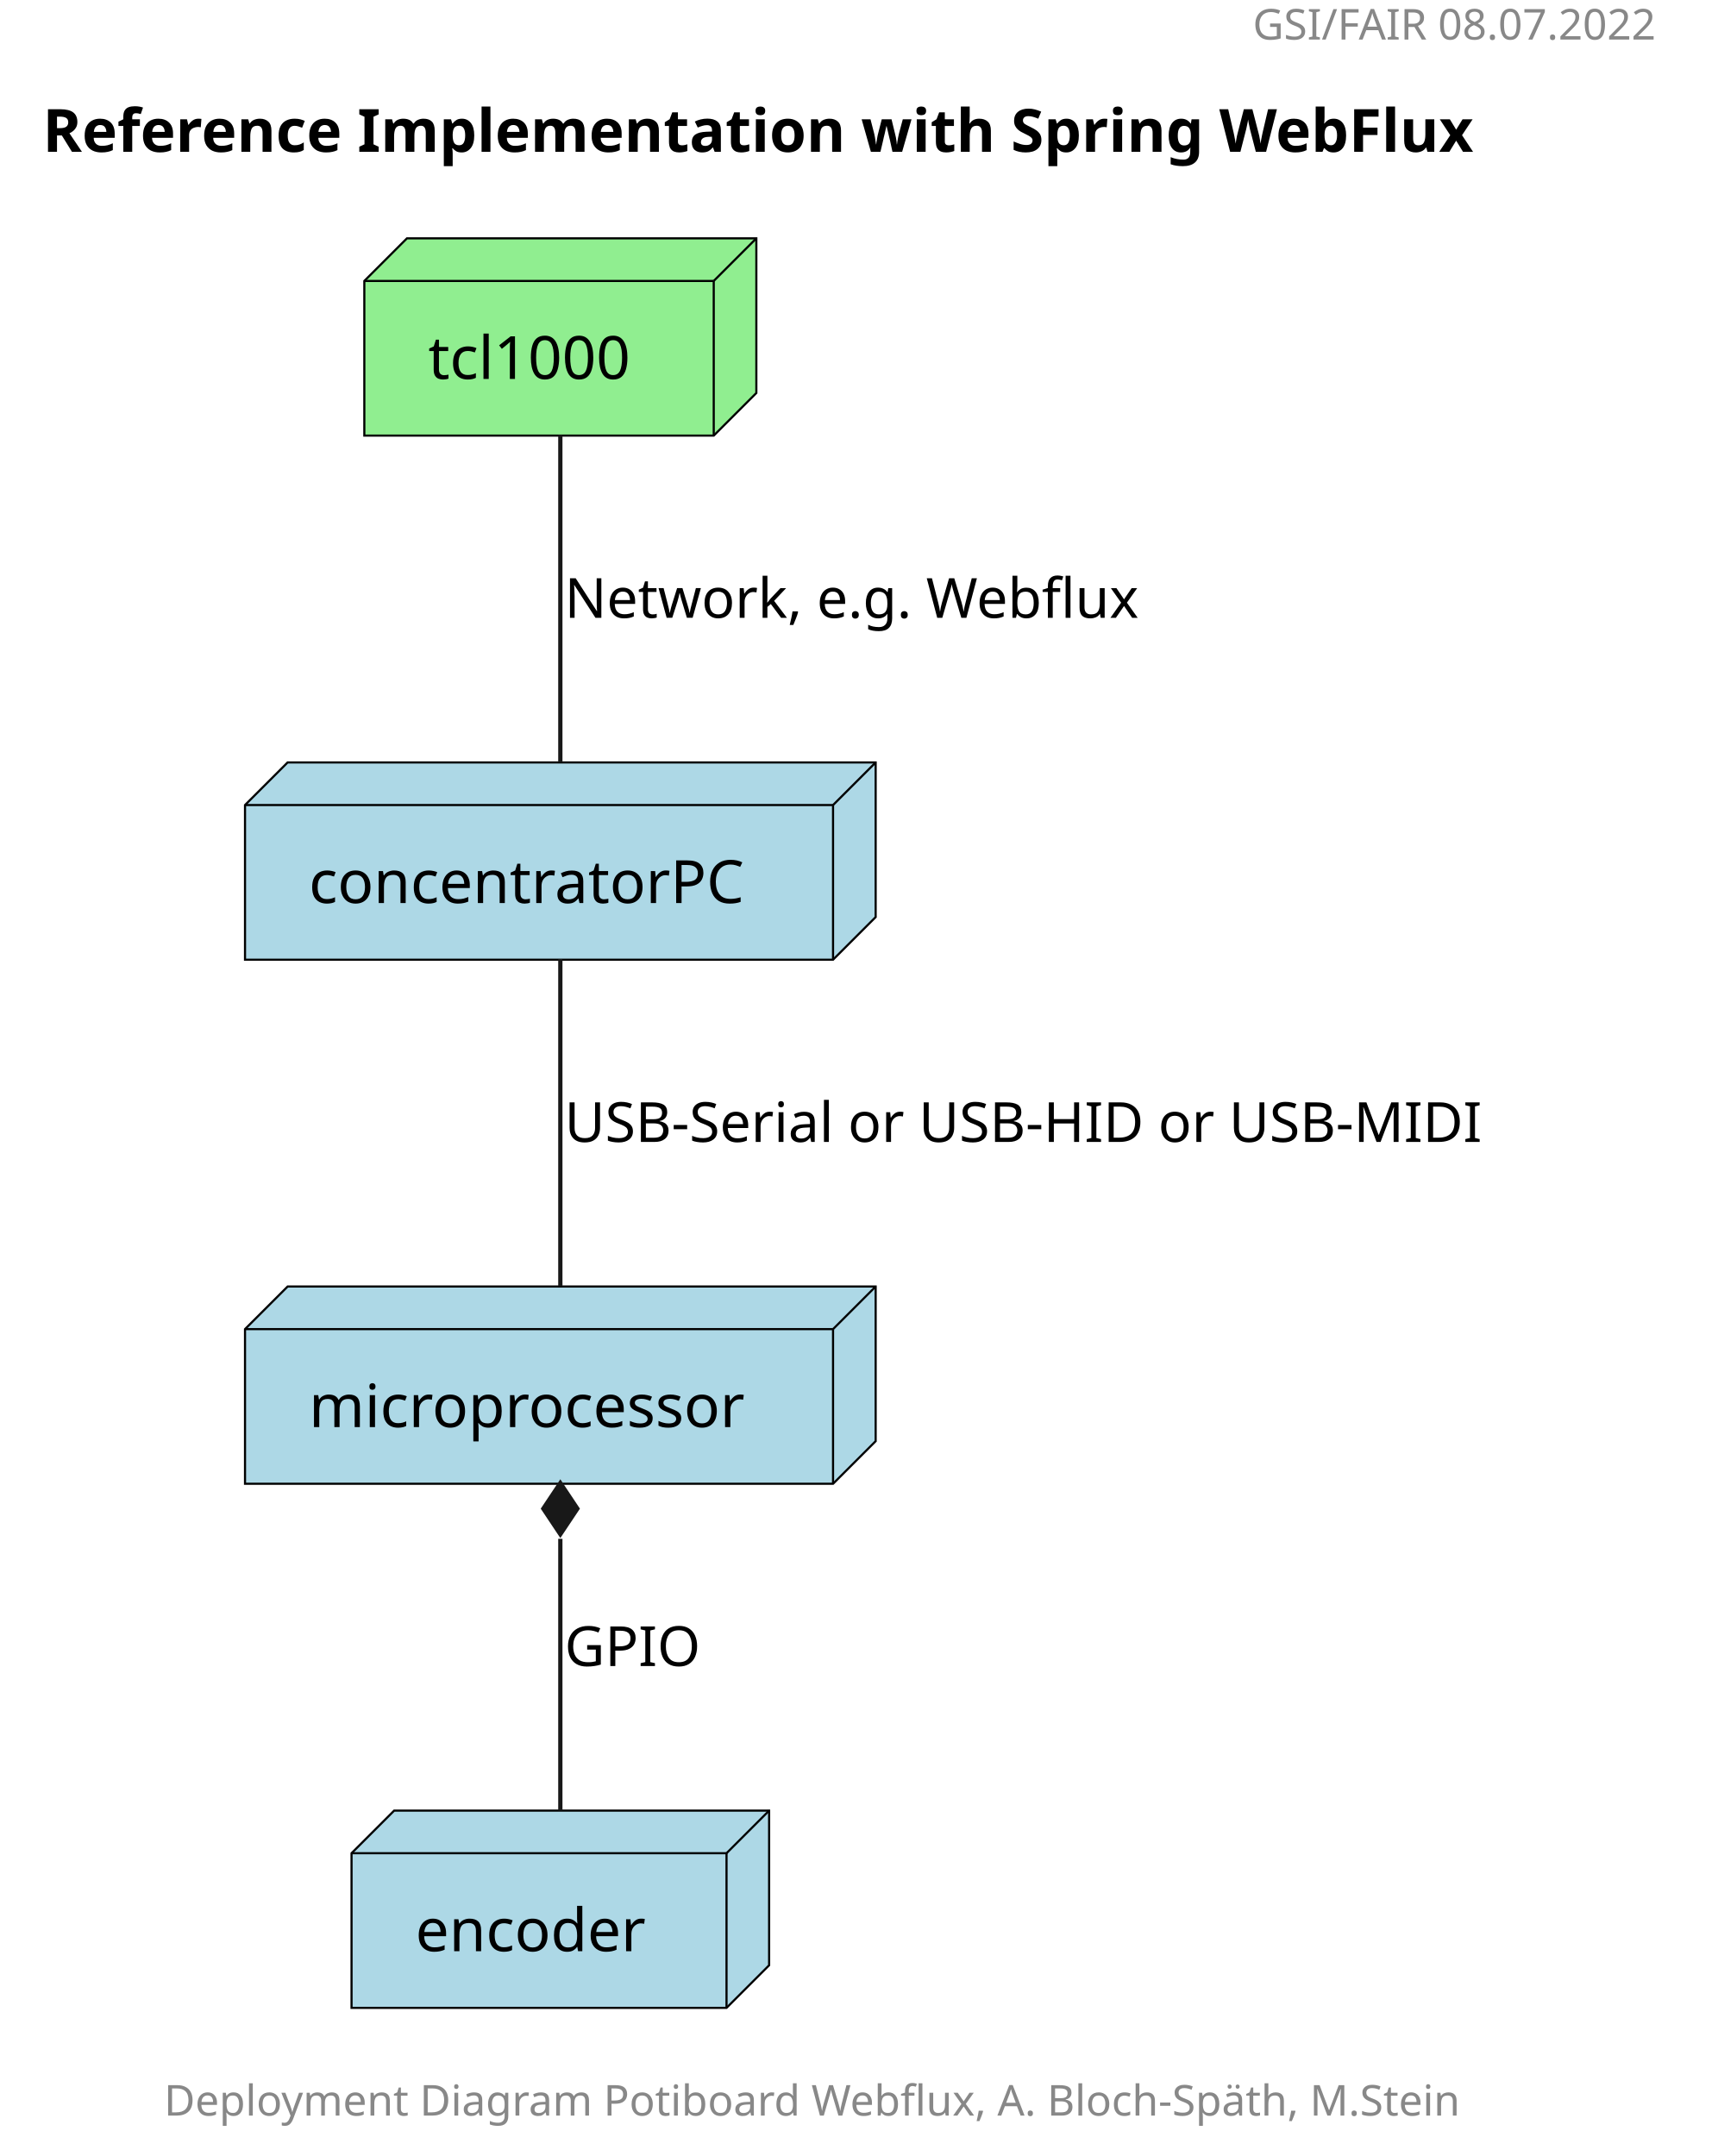
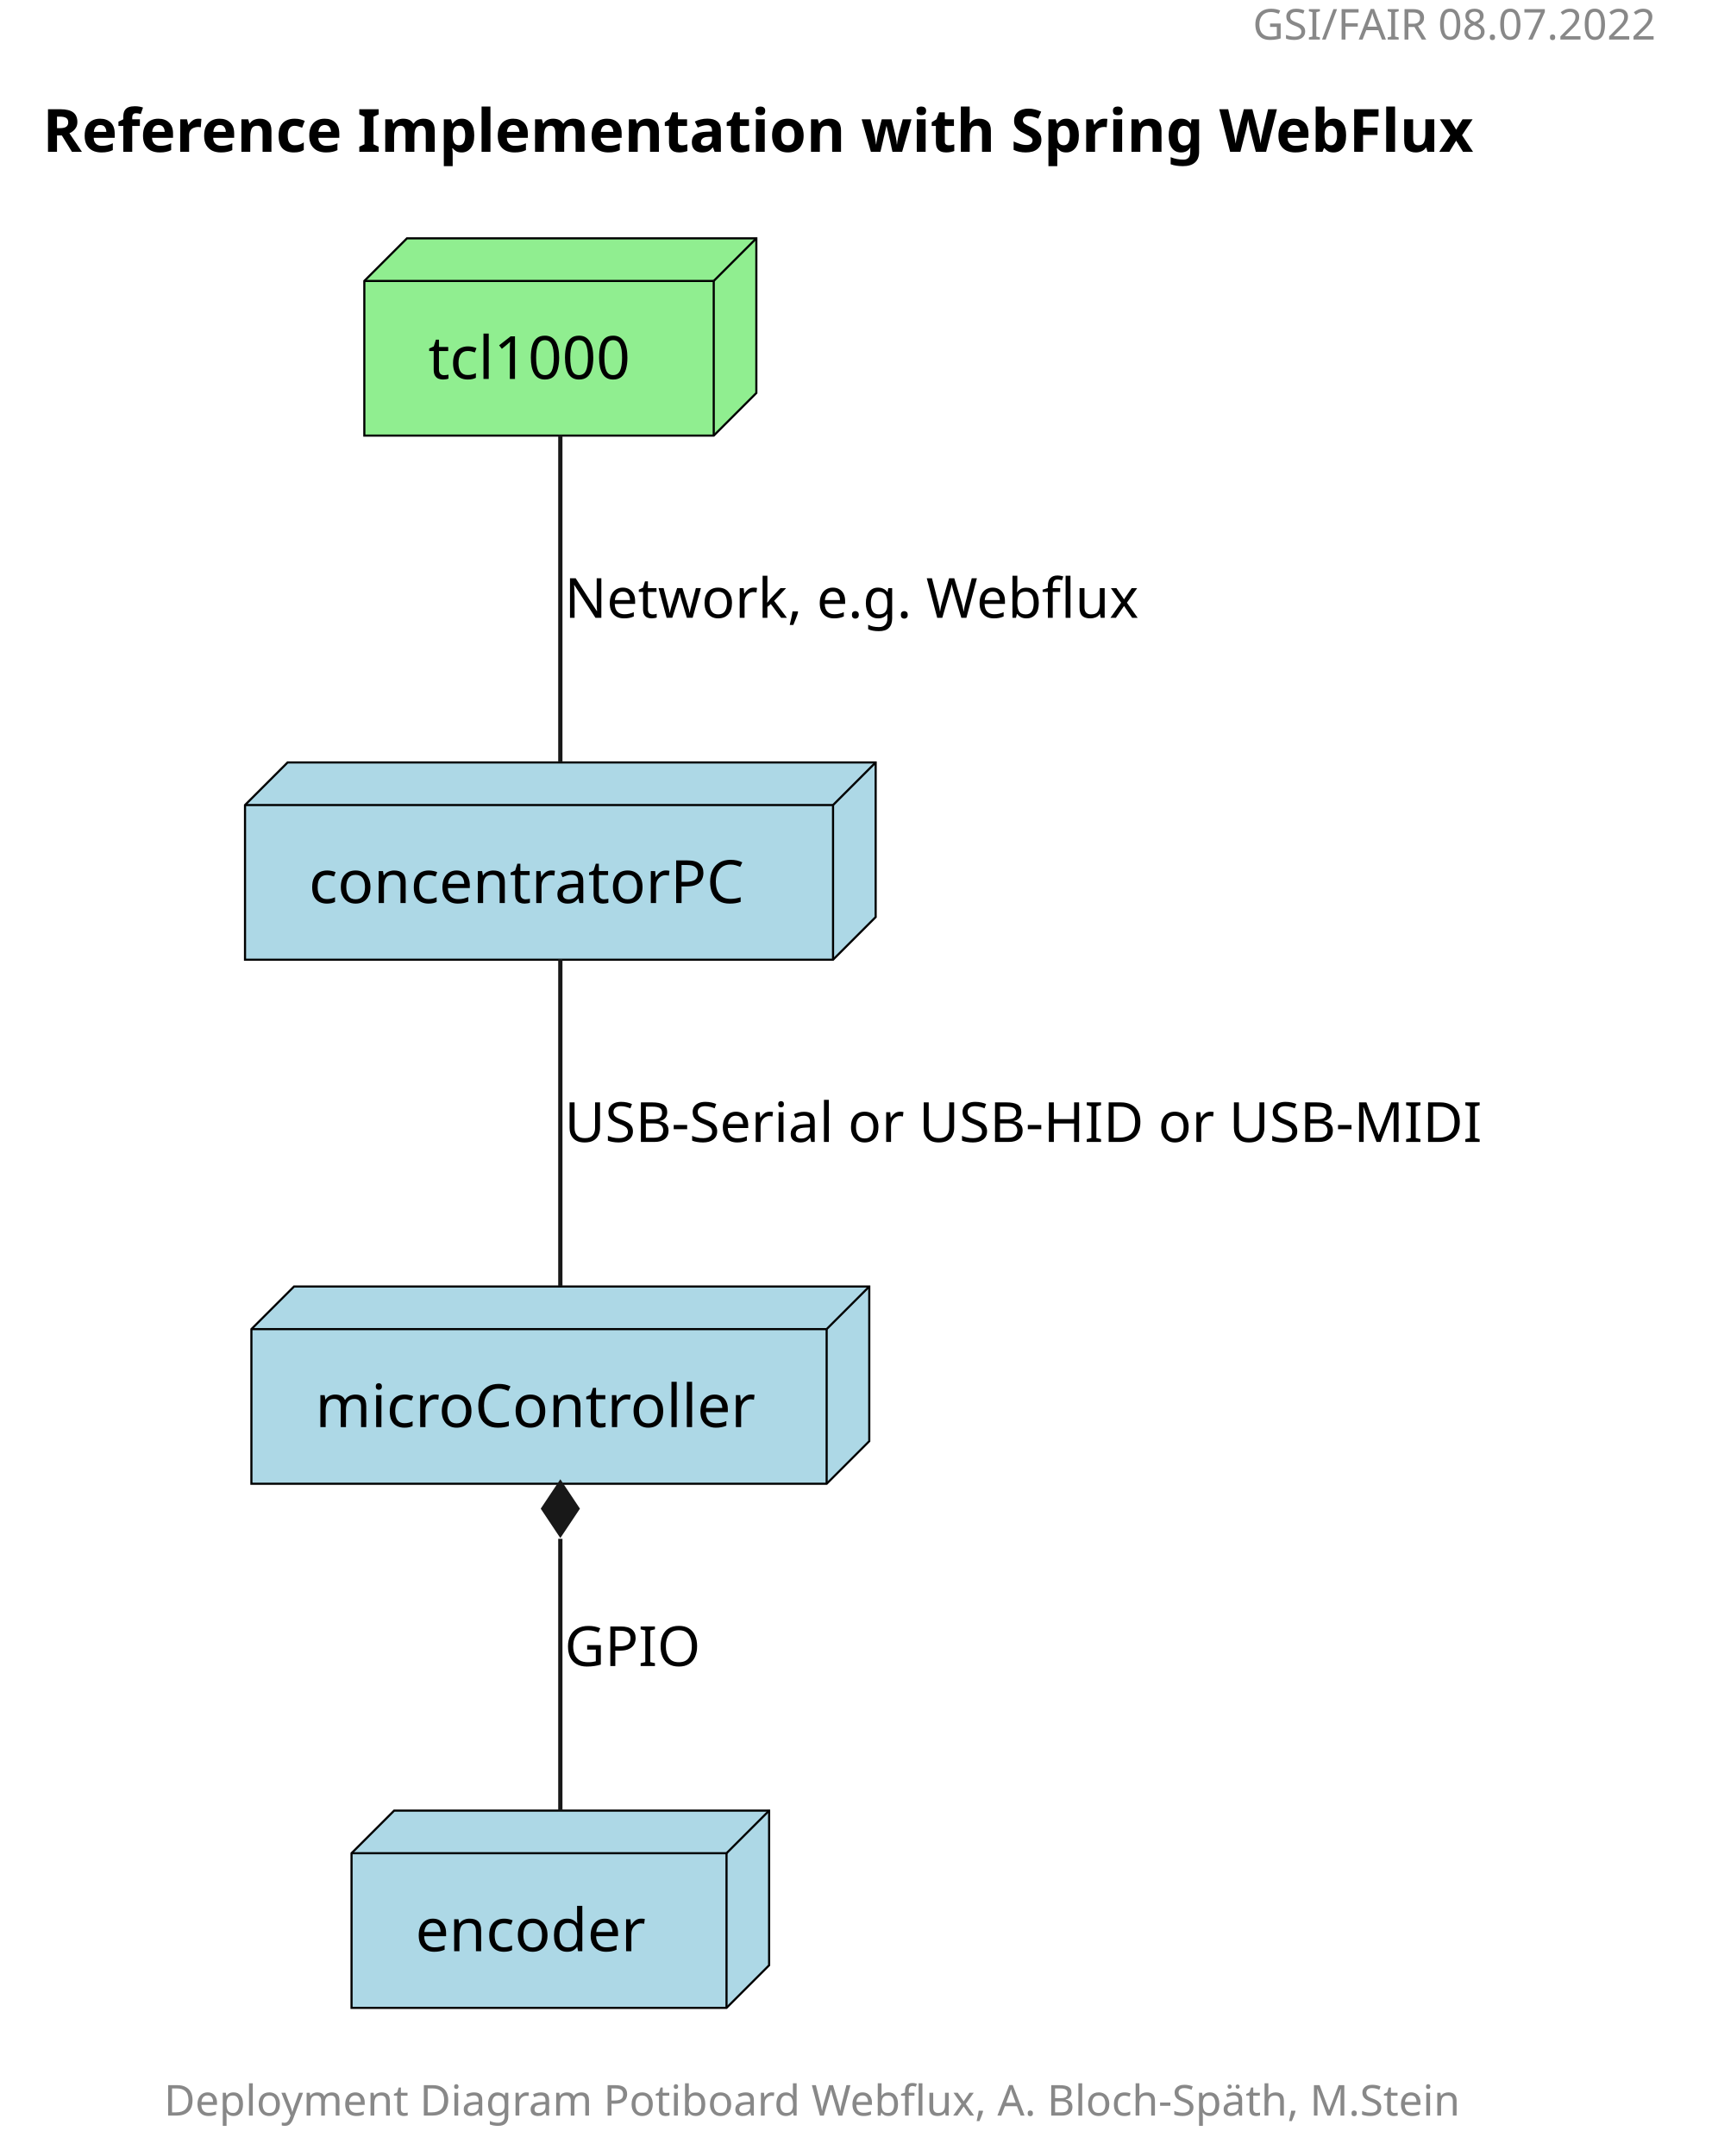
<svg xmlns="http://www.w3.org/2000/svg" contentStyleType="text/css" height="506px" preserveAspectRatio="none" style="width:403px;height:506px;background:#FFFFFF;" version="1.1" viewBox="0 0 403 506" width="403px" zoomAndPan="magnify">
  <defs />
  <g>
    <rect fill="none" height="11.641" style="stroke:none;stroke-width:1.0;" width="101" x="294" y="0" />
    <text fill="#888888" font-family="sans-serif" font-size="10" lengthAdjust="spacing" textLength="101" x="294" y="9.282">GSI/FAIR 08.07.2022</text>
    <rect fill="none" height="26.297" id="_title" style="stroke:none;stroke-width:1.0;" width="385" x="5" y="17.641" />
    <text fill="#000000" font-family="sans-serif" font-size="14" font-weight="bold" lengthAdjust="spacing" textLength="375" x="10" y="35.636">Reference Implementation with Spring WebFlux</text>
    <g id="elem_tcl1000">
      <polygon fill="#90EE90" points="85.5,65.938,95.5,55.938,177.5,55.938,177.5,92.234,167.5,102.234,85.5,102.234,85.5,65.938" style="stroke:#000000;stroke-width:0.5;" />
      <line style="stroke:#000000;stroke-width:0.5;" x1="167.5" x2="177.5" y1="65.938" y2="55.938" />
      <line style="stroke:#000000;stroke-width:0.5;" x1="85.5" x2="167.5" y1="65.938" y2="65.938" />
      <line style="stroke:#000000;stroke-width:0.5;" x1="167.5" x2="167.5" y1="65.938" y2="102.234" />
      <text fill="#000000" font-family="sans-serif" font-size="14" lengthAdjust="spacing" textLength="52" x="100.5" y="88.933">tcl1000</text>
    </g>
    <g id="elem_concentratorPC">
      <polygon fill="#ADD8E6" points="57.5,188.938,67.5,178.938,205.5,178.938,205.5,215.234,195.5,225.234,57.5,225.234,57.5,188.938" style="stroke:#000000;stroke-width:0.5;" />
      <line style="stroke:#000000;stroke-width:0.5;" x1="195.5" x2="205.5" y1="188.938" y2="178.938" />
      <line style="stroke:#000000;stroke-width:0.5;" x1="57.5" x2="195.5" y1="188.938" y2="188.938" />
      <line style="stroke:#000000;stroke-width:0.5;" x1="195.5" x2="195.5" y1="188.938" y2="225.234" />
      <text fill="#000000" font-family="sans-serif" font-size="14" lengthAdjust="spacing" textLength="108" x="72.5" y="211.933">concentratorPC</text>
    </g>
-     <g id="elem_microprocessor">
-       <polygon fill="#ADD8E6" points="57.5,311.938,67.5,301.938,205.5,301.938,205.5,338.234,195.5,348.234,57.5,348.234,57.5,311.938" style="stroke:#000000;stroke-width:0.5;" />
-       <line style="stroke:#000000;stroke-width:0.5;" x1="195.5" x2="205.5" y1="311.938" y2="301.938" />
-       <line style="stroke:#000000;stroke-width:0.5;" x1="57.5" x2="195.5" y1="311.938" y2="311.938" />
-       <line style="stroke:#000000;stroke-width:0.5;" x1="195.5" x2="195.5" y1="311.938" y2="348.234" />
-       <text fill="#000000" font-family="sans-serif" font-size="14" lengthAdjust="spacing" textLength="108" x="72.5" y="334.933">microprocessor</text>
+     <g id="elem_microController">
+       <polygon fill="#ADD8E6" points="59,311.938,69,301.938,204,301.938,204,338.234,194,348.234,59,348.234,59,311.938" style="stroke:#000000;stroke-width:0.5;" />
+       <line style="stroke:#000000;stroke-width:0.5;" x1="194" x2="204" y1="311.938" y2="301.938" />
+       <line style="stroke:#000000;stroke-width:0.5;" x1="59" x2="194" y1="311.938" y2="311.938" />
+       <line style="stroke:#000000;stroke-width:0.5;" x1="194" x2="194" y1="311.938" y2="348.234" />
+       <text fill="#000000" font-family="sans-serif" font-size="14" lengthAdjust="spacing" textLength="105" x="74" y="334.933">microController</text>
    </g>
    <g id="elem_encoder">
      <polygon fill="#ADD8E6" points="82.5,434.938,92.5,424.938,180.5,424.938,180.5,461.234,170.5,471.234,82.5,471.234,82.5,434.938" style="stroke:#000000;stroke-width:0.5;" />
      <line style="stroke:#000000;stroke-width:0.5;" x1="170.5" x2="180.5" y1="434.938" y2="424.938" />
      <line style="stroke:#000000;stroke-width:0.5;" x1="82.5" x2="170.5" y1="434.938" y2="434.938" />
      <line style="stroke:#000000;stroke-width:0.5;" x1="170.5" x2="170.5" y1="434.938" y2="471.234" />
      <text fill="#000000" font-family="sans-serif" font-size="14" lengthAdjust="spacing" textLength="58" x="97.5" y="457.933">encoder</text>
    </g>
-     <g id="link_microprocessor_encoder">
-       <path d="M131.5,361.151 C131.5,381.77 131.5,406.981 131.5,424.906 " fill="none" id="microprocessor-backto-encoder" style="stroke:#181818;stroke-width:1.0;" />
+     <g id="link_microController_encoder">
+       <path d="M131.5,361.151 C131.5,381.77 131.5,406.981 131.5,424.906 " fill="none" id="microController-backto-encoder" style="stroke:#181818;stroke-width:1.0;" />
      <polygon fill="#181818" points="131.5,348.073,127.5,354.073,131.5,360.073,135.5,354.073,131.5,348.073" style="stroke:#181818;stroke-width:1.0;" />
      <text fill="#000000" font-family="sans-serif" font-size="13" lengthAdjust="spacing" textLength="31" x="132.5" y="391.004">GPIO</text>
    </g>
-     <g id="link_concentratorPC_microprocessor">
-       <path d="M131.5,225.073 C131.5,247.063 131.5,279.95 131.5,301.906 " fill="none" id="concentratorPC-microprocessor" style="stroke:#181818;stroke-width:1.0;" />
+     <g id="link_concentratorPC_microController">
+       <path d="M131.5,225.073 C131.5,247.063 131.5,279.95 131.5,301.906 " fill="none" id="concentratorPC-microController" style="stroke:#181818;stroke-width:1.0;" />
      <text fill="#000000" font-family="sans-serif" font-size="13" lengthAdjust="spacing" textLength="227" x="132.5" y="268.004">USB-Serial or USB-HID or USB-MIDI</text>
    </g>
    <g id="link_tcl1000_concentratorPC">
      <path d="M131.5,102.073 C131.5,124.063 131.5,156.95 131.5,178.906 " fill="none" id="tcl1000-concentratorPC" style="stroke:#181818;stroke-width:1.0;" />
      <text fill="#000000" font-family="sans-serif" font-size="13" lengthAdjust="spacing" textLength="137" x="132.5" y="145.004">Network, e.g. Webflux</text>
    </g>
    <rect fill="none" height="11.641" style="stroke:none;stroke-width:1.0;" width="318" x="38.5" y="487.234" />
    <text fill="#888888" font-family="sans-serif" font-size="10" lengthAdjust="spacing" textLength="318" x="38.5" y="496.517">Deployment Diagram Potiboard Webflux, A. Bloch-Späth, M.Stein</text>
  </g>
</svg>
